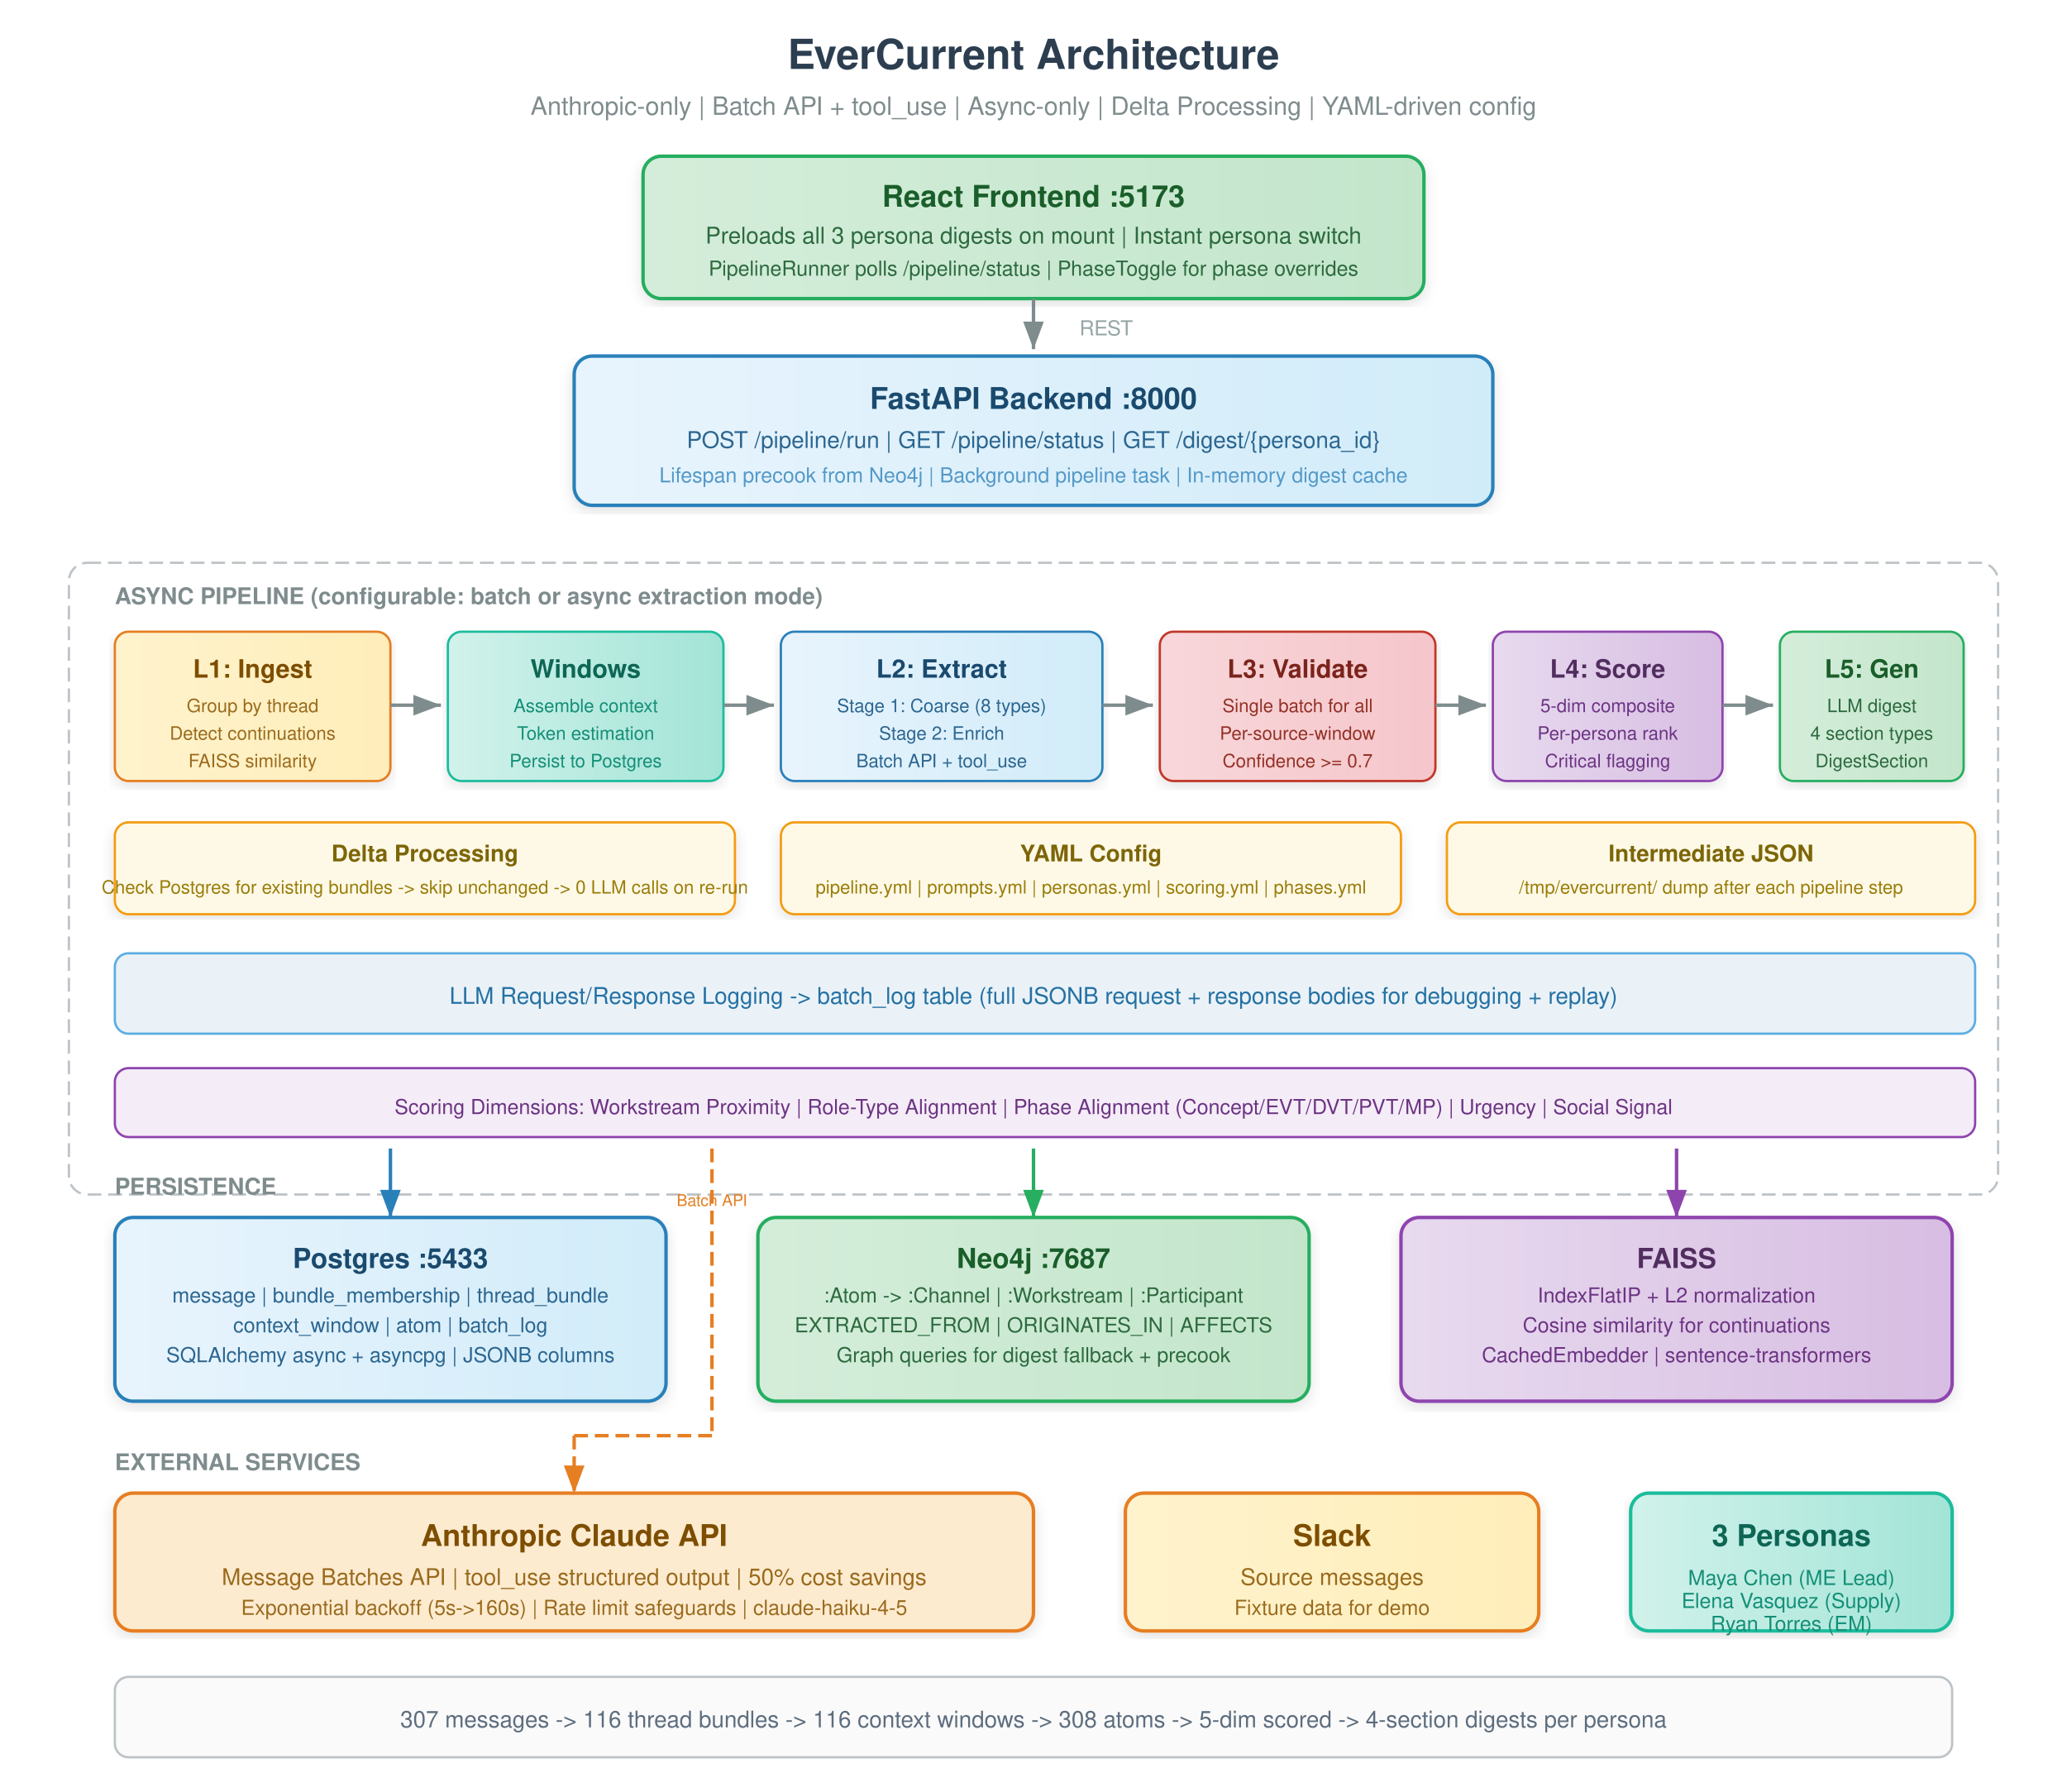
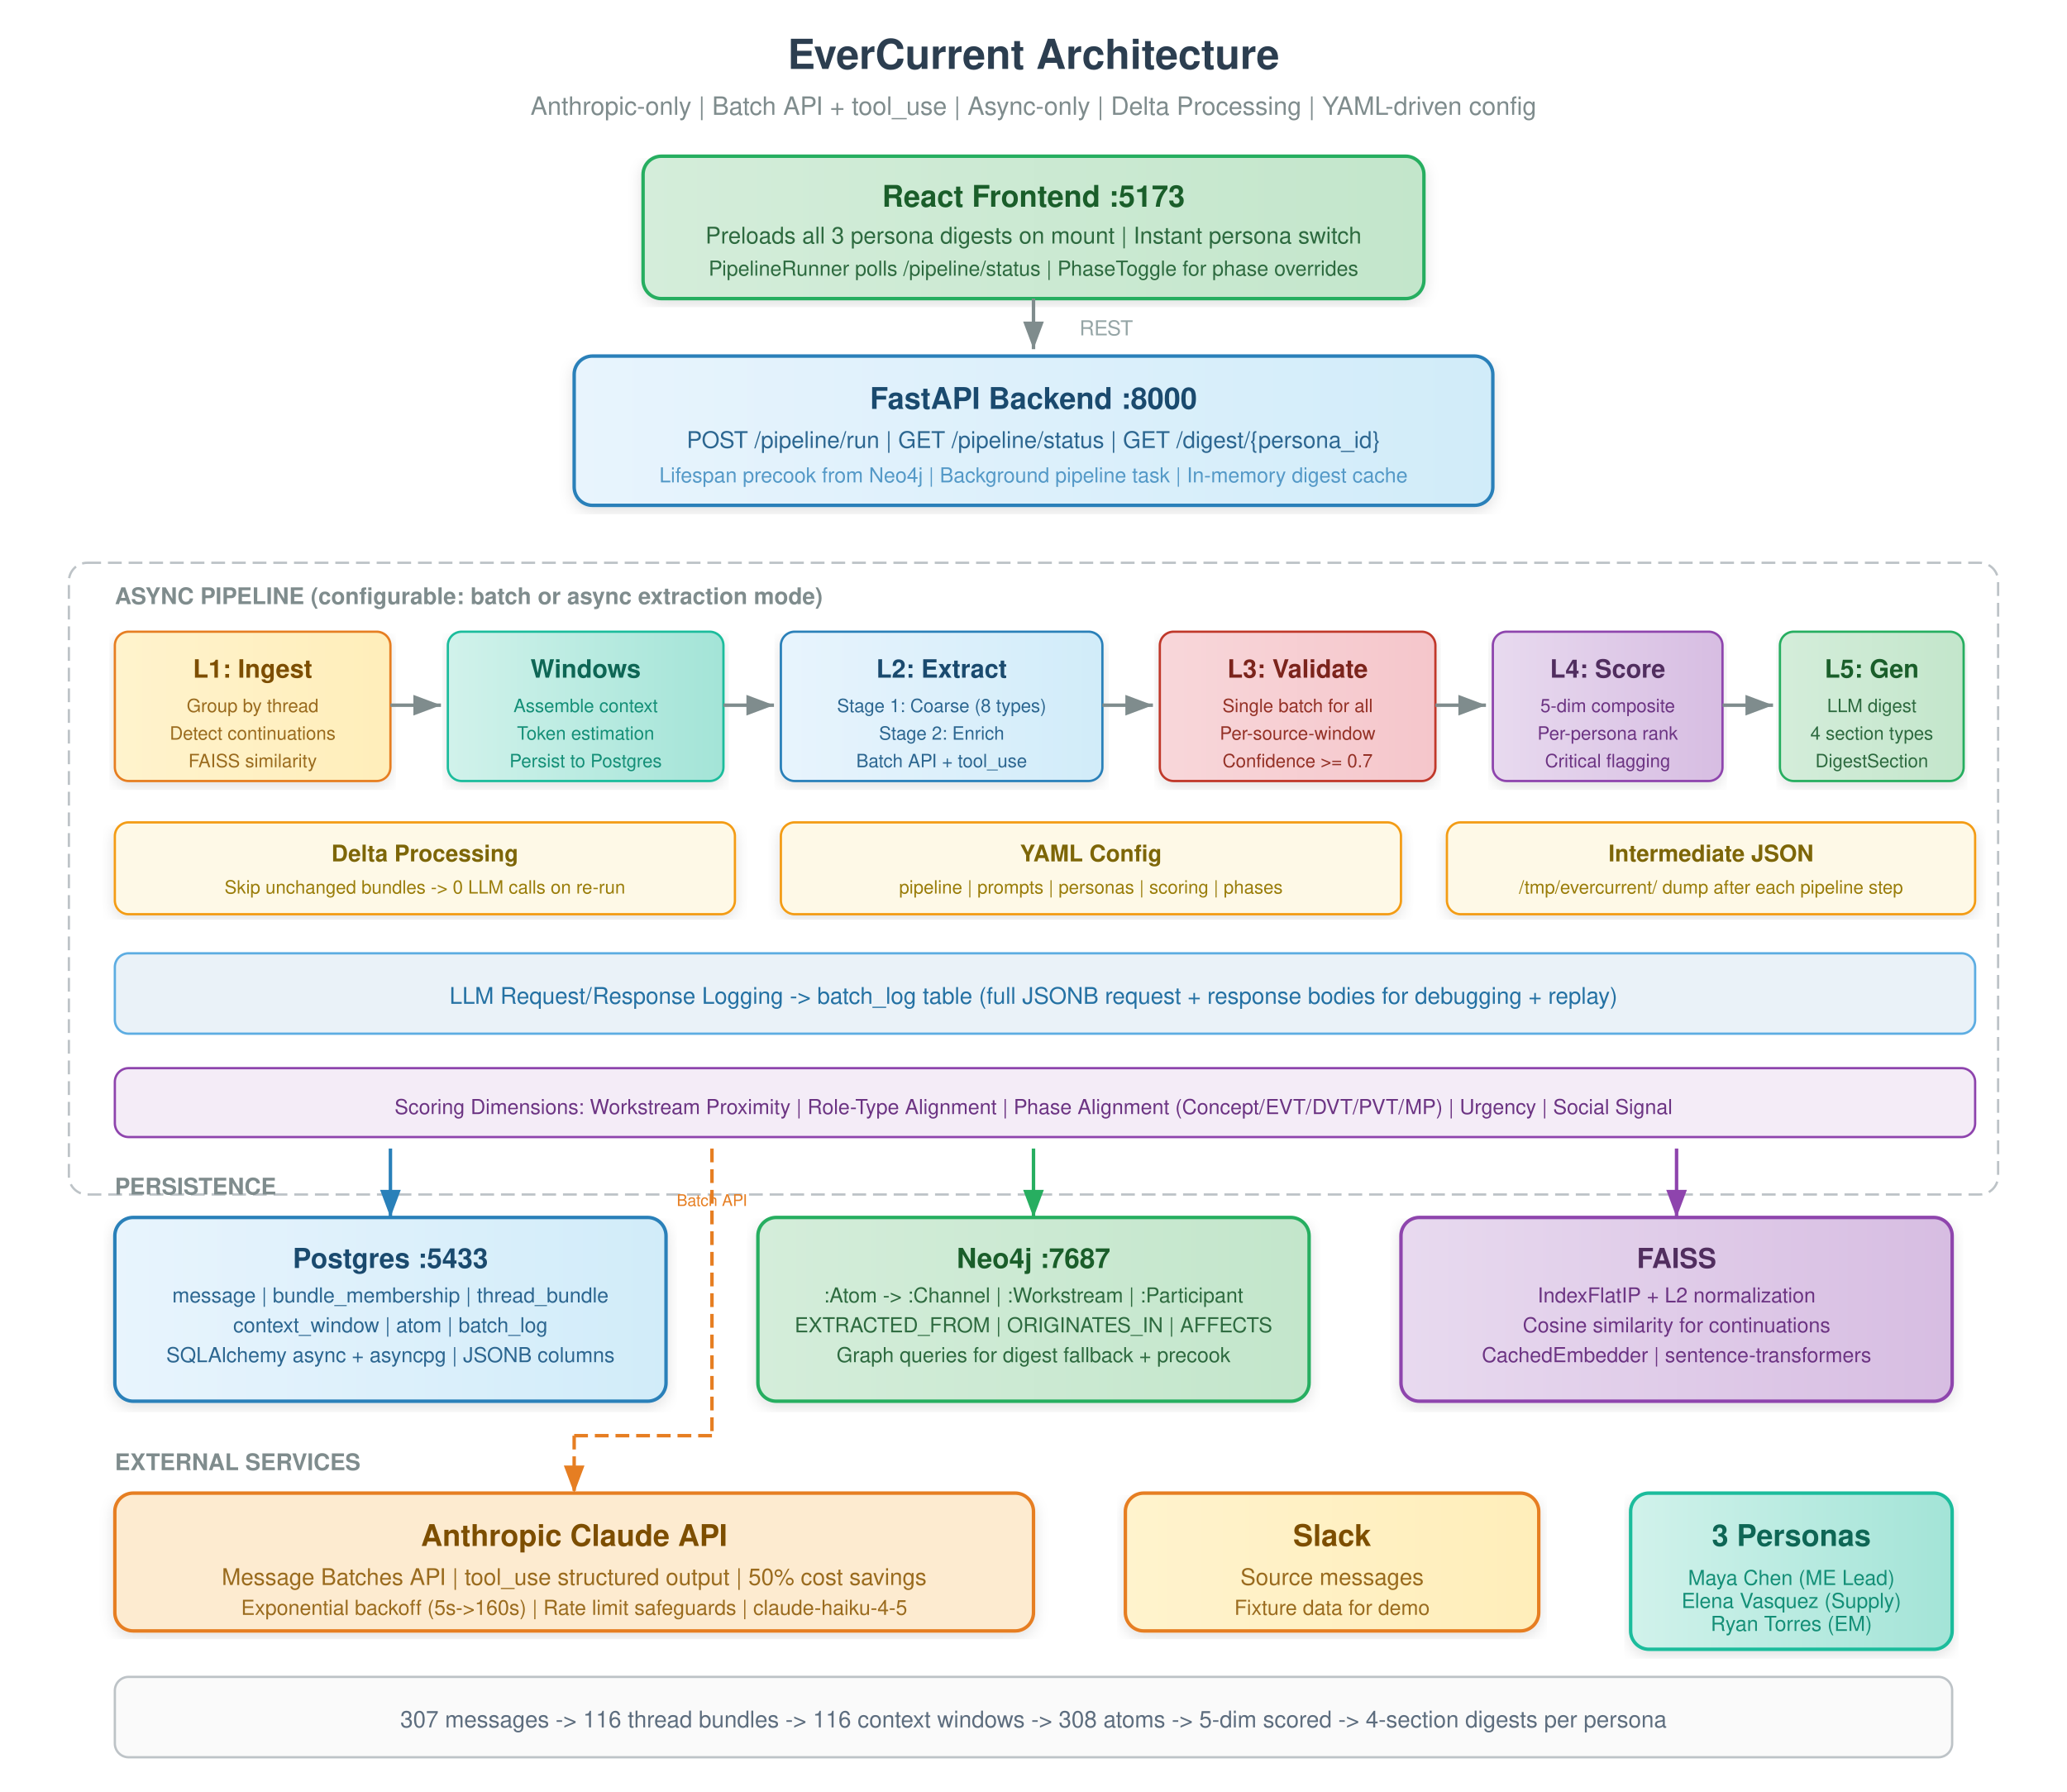
<svg xmlns="http://www.w3.org/2000/svg" viewBox="0 0 900 780" font-family="'Segoe UI', Helvetica, Arial, sans-serif">
  <defs>
    <linearGradient id="blueGrad" x1="0%" y1="0%" x2="100%" y2="0%">
      <stop offset="0%" stop-color="#e8f4fd" />
      <stop offset="100%" stop-color="#d1ecf9" />
    </linearGradient>
    <linearGradient id="greenGrad" x1="0%" y1="0%" x2="100%" y2="0%">
      <stop offset="0%" stop-color="#d4edda" />
      <stop offset="100%" stop-color="#c3e6cb" />
    </linearGradient>
    <linearGradient id="orangeGrad" x1="0%" y1="0%" x2="100%" y2="0%">
      <stop offset="0%" stop-color="#fff3cd" />
      <stop offset="100%" stop-color="#ffeeba" />
    </linearGradient>
    <linearGradient id="redGrad" x1="0%" y1="0%" x2="100%" y2="0%">
      <stop offset="0%" stop-color="#f8d7da" />
      <stop offset="100%" stop-color="#f5c6cb" />
    </linearGradient>
    <linearGradient id="purpleGrad" x1="0%" y1="0%" x2="100%" y2="0%">
      <stop offset="0%" stop-color="#e8daef" />
      <stop offset="100%" stop-color="#d7bde2" />
    </linearGradient>
    <linearGradient id="tealGrad" x1="0%" y1="0%" x2="100%" y2="0%">
      <stop offset="0%" stop-color="#d1f2eb" />
      <stop offset="100%" stop-color="#a3e4d7" />
    </linearGradient>
    <filter id="shadow" x="-2%" y="-2%" width="104%" height="108%">
      <feDropShadow dx="0" dy="2" stdDeviation="3" flood-opacity="0.12" />
    </filter>
    <marker id="arrow" markerWidth="8" markerHeight="6" refX="8" refY="3" orient="auto">
      <polygon points="0 0, 8 3, 0 6" fill="#7f8c8d" />
    </marker>
    <marker id="arrowBlue" markerWidth="8" markerHeight="6" refX="8" refY="3" orient="auto">
      <polygon points="0 0, 8 3, 0 6" fill="#2980b9" />
    </marker>
    <marker id="arrowOrange" markerWidth="8" markerHeight="6" refX="8" refY="3" orient="auto">
      <polygon points="0 0, 8 3, 0 6" fill="#e67e22" />
    </marker>
    <marker id="arrowGreen" markerWidth="8" markerHeight="6" refX="8" refY="3" orient="auto">
      <polygon points="0 0, 8 3, 0 6" fill="#27ae60" />
    </marker>
    <marker id="arrowPurple" markerWidth="8" markerHeight="6" refX="8" refY="3" orient="auto">
      <polygon points="0 0, 8 3, 0 6" fill="#8e44ad" />
    </marker>
  </defs>
  <text x="450" y="30" text-anchor="middle" font-size="18" font-weight="bold" fill="#2c3e50">EverCurrent Architecture</text>
  <text x="450" y="50" text-anchor="middle" font-size="11" fill="#7f8c8d">Anthropic-only | Batch API + tool_use | Async-only | Delta Processing | YAML-driven config</text>
  <rect x="280" y="68" width="340" height="62" rx="8" fill="url(#greenGrad)" stroke="#27ae60" stroke-width="1.5" filter="url(#shadow)" />
  <text x="450" y="90" text-anchor="middle" font-size="13" font-weight="bold" fill="#1a5e2a">React Frontend :5173</text>
  <text x="450" y="106" text-anchor="middle" font-size="10" fill="#2d6a3f">Preloads all 3 persona digests on mount | Instant persona switch</text>
  <text x="450" y="120" text-anchor="middle" font-size="9" fill="#2d6a3f">PipelineRunner polls /pipeline/status | PhaseToggle for phase overrides</text>
  <line x1="450" y1="130" x2="450" y2="152" stroke="#7f8c8d" stroke-width="1.5" marker-end="url(#arrow)" />
  <text x="470" y="146" font-size="9" fill="#95a5a6">REST</text>
  <rect x="250" y="155" width="400" height="65" rx="8" fill="url(#blueGrad)" stroke="#2980b9" stroke-width="1.5" filter="url(#shadow)" />
  <text x="450" y="178" text-anchor="middle" font-size="13" font-weight="bold" fill="#1a4a6e">FastAPI Backend :8000</text>
  <text x="450" y="195" text-anchor="middle" font-size="10" fill="#2c6690">POST /pipeline/run | GET /pipeline/status | GET /digest/{persona_id}</text>
  <text x="450" y="210" text-anchor="middle" font-size="9" fill="#5499c7">Lifespan precook from Neo4j | Background pipeline task | In-memory digest cache</text>
  <rect x="30" y="245" width="840" height="275" rx="8" fill="none" stroke="#bdc3c7" stroke-width="1" stroke-dasharray="6,3" />
  <text x="50" y="263" font-size="10" font-weight="bold" fill="#7f8c8d">ASYNC PIPELINE (configurable: batch or async extraction mode)</text>
  <rect x="50" y="275" width="120" height="65" rx="6" fill="url(#orangeGrad)" stroke="#e67e22" stroke-width="1" filter="url(#shadow)" />
  <text x="110" y="295" text-anchor="middle" font-size="11" font-weight="bold" fill="#7d4e00">L1: Ingest</text>
  <text x="110" y="310" text-anchor="middle" font-size="8" fill="#9a6b1e">Group by thread</text>
  <text x="110" y="322" text-anchor="middle" font-size="8" fill="#9a6b1e">Detect continuations</text>
  <text x="110" y="334" text-anchor="middle" font-size="8" fill="#9a6b1e">FAISS similarity</text>
  <line x1="170" y1="307" x2="192" y2="307" stroke="#7f8c8d" stroke-width="1.5" marker-end="url(#arrow)" />
  <rect x="195" y="275" width="120" height="65" rx="6" fill="url(#tealGrad)" stroke="#1abc9c" stroke-width="1" filter="url(#shadow)" />
  <text x="255" y="295" text-anchor="middle" font-size="11" font-weight="bold" fill="#0e6655">Windows</text>
  <text x="255" y="310" text-anchor="middle" font-size="8" fill="#148f77">Assemble context</text>
  <text x="255" y="322" text-anchor="middle" font-size="8" fill="#148f77">Token estimation</text>
  <text x="255" y="334" text-anchor="middle" font-size="8" fill="#148f77">Persist to Postgres</text>
  <line x1="315" y1="307" x2="337" y2="307" stroke="#7f8c8d" stroke-width="1.5" marker-end="url(#arrow)" />
  <rect x="340" y="275" width="140" height="65" rx="6" fill="url(#blueGrad)" stroke="#2980b9" stroke-width="1" filter="url(#shadow)" />
  <text x="410" y="295" text-anchor="middle" font-size="11" font-weight="bold" fill="#1a4a6e">L2: Extract</text>
  <text x="410" y="310" text-anchor="middle" font-size="8" fill="#2c6690">Stage 1: Coarse (8 types)</text>
  <text x="410" y="322" text-anchor="middle" font-size="8" fill="#2c6690">Stage 2: Enrich</text>
  <text x="410" y="334" text-anchor="middle" font-size="8" fill="#2c6690">Batch API + tool_use</text>
  <line x1="480" y1="307" x2="502" y2="307" stroke="#7f8c8d" stroke-width="1.5" marker-end="url(#arrow)" />
  <rect x="505" y="275" width="120" height="65" rx="6" fill="url(#redGrad)" stroke="#c0392b" stroke-width="1" filter="url(#shadow)" />
  <text x="565" y="295" text-anchor="middle" font-size="11" font-weight="bold" fill="#7b241c">L3: Validate</text>
  <text x="565" y="310" text-anchor="middle" font-size="8" fill="#943126">Single batch for all</text>
  <text x="565" y="322" text-anchor="middle" font-size="8" fill="#943126">Per-source-window</text>
  <text x="565" y="334" text-anchor="middle" font-size="8" fill="#943126">Confidence &gt;= 0.7</text>
  <line x1="625" y1="307" x2="647" y2="307" stroke="#7f8c8d" stroke-width="1.5" marker-end="url(#arrow)" />
  <rect x="650" y="275" width="100" height="65" rx="6" fill="url(#purpleGrad)" stroke="#8e44ad" stroke-width="1" filter="url(#shadow)" />
  <text x="700" y="295" text-anchor="middle" font-size="11" font-weight="bold" fill="#512e5f">L4: Score</text>
  <text x="700" y="310" text-anchor="middle" font-size="8" fill="#6c3483">5-dim composite</text>
  <text x="700" y="322" text-anchor="middle" font-size="8" fill="#6c3483">Per-persona rank</text>
  <text x="700" y="334" text-anchor="middle" font-size="8" fill="#6c3483">Critical flagging</text>
  <line x1="750" y1="307" x2="772" y2="307" stroke="#7f8c8d" stroke-width="1.5" marker-end="url(#arrow)" />
  <rect x="775" y="275" width="80" height="65" rx="6" fill="url(#greenGrad)" stroke="#27ae60" stroke-width="1" filter="url(#shadow)" />
  <text x="815" y="295" text-anchor="middle" font-size="11" font-weight="bold" fill="#1a5e2a">L5: Gen</text>
  <text x="815" y="310" text-anchor="middle" font-size="8" fill="#2d6a3f">LLM digest</text>
  <text x="815" y="322" text-anchor="middle" font-size="8" fill="#2d6a3f">4 section types</text>
  <text x="815" y="334" text-anchor="middle" font-size="8" fill="#2d6a3f">DigestSection</text>
  <rect x="50" y="358" width="270" height="40" rx="6" fill="#fef9e7" stroke="#f39c12" stroke-width="1" filter="url(#shadow)" />
  <text x="185" y="375" text-anchor="middle" font-size="10" font-weight="bold" fill="#7d6608">Delta Processing</text>
-   <text x="185" y="389" text-anchor="middle" font-size="8" fill="#9a7d0a">Check Postgres for existing bundles -&gt; skip unchanged -&gt; 0 LLM calls on re-run</text>
+   <text x="185" y="389" text-anchor="middle" font-size="8" fill="#9a7d0a">Skip unchanged bundles -&gt; 0 LLM calls on re-run</text>
  <rect x="340" y="358" width="270" height="40" rx="6" fill="#fef9e7" stroke="#f39c12" stroke-width="1" filter="url(#shadow)" />
  <text x="475" y="375" text-anchor="middle" font-size="10" font-weight="bold" fill="#7d6608">YAML Config</text>
-   <text x="475" y="389" text-anchor="middle" font-size="8" fill="#9a7d0a">pipeline.yml | prompts.yml | personas.yml | scoring.yml | phases.yml</text>
+   <text x="475" y="389" text-anchor="middle" font-size="8" fill="#9a7d0a">pipeline | prompts | personas | scoring | phases</text>
  <rect x="630" y="358" width="230" height="40" rx="6" fill="#fef9e7" stroke="#f39c12" stroke-width="1" filter="url(#shadow)" />
  <text x="745" y="375" text-anchor="middle" font-size="10" font-weight="bold" fill="#7d6608">Intermediate JSON</text>
  <text x="745" y="389" text-anchor="middle" font-size="8" fill="#9a7d0a">/tmp/evercurrent/ dump after each pipeline step</text>
  <rect x="50" y="415" width="810" height="35" rx="6" fill="#eaf2f8" stroke="#5dade2" stroke-width="1" />
  <text x="450" y="437" text-anchor="middle" font-size="10" fill="#2471a3">LLM Request/Response Logging -&gt; batch_log table (full JSONB request + response bodies for debugging + replay)</text>
  <rect x="50" y="465" width="810" height="30" rx="6" fill="#f4ecf7" stroke="#8e44ad" stroke-width="1" />
  <text x="450" y="485" text-anchor="middle" font-size="9" fill="#6c3483">Scoring Dimensions: Workstream Proximity | Role-Type Alignment | Phase Alignment (Concept/EVT/DVT/PVT/MP) | Urgency | Social Signal</text>
  <text x="50" y="520" font-size="10" font-weight="bold" fill="#7f8c8d">PERSISTENCE</text>
  <rect x="50" y="530" width="240" height="80" rx="8" fill="url(#blueGrad)" stroke="#2980b9" stroke-width="1.5" filter="url(#shadow)" />
  <text x="170" y="552" text-anchor="middle" font-size="12" font-weight="bold" fill="#1a4a6e">Postgres :5433</text>
  <text x="170" y="567" text-anchor="middle" font-size="9" fill="#2c6690">message | bundle_membership | thread_bundle</text>
  <text x="170" y="580" text-anchor="middle" font-size="9" fill="#2c6690">context_window | atom | batch_log</text>
  <text x="170" y="593" text-anchor="middle" font-size="9" fill="#2c6690">SQLAlchemy async + asyncpg | JSONB columns</text>
  <rect x="330" y="530" width="240" height="80" rx="8" fill="url(#greenGrad)" stroke="#27ae60" stroke-width="1.5" filter="url(#shadow)" />
  <text x="450" y="552" text-anchor="middle" font-size="12" font-weight="bold" fill="#1a5e2a">Neo4j :7687</text>
  <text x="450" y="567" text-anchor="middle" font-size="9" fill="#2d6a3f">:Atom -&gt; :Channel | :Workstream | :Participant</text>
  <text x="450" y="580" text-anchor="middle" font-size="9" fill="#2d6a3f">EXTRACTED_FROM | ORIGINATES_IN | AFFECTS</text>
  <text x="450" y="593" text-anchor="middle" font-size="9" fill="#2d6a3f">Graph queries for digest fallback + precook</text>
  <rect x="610" y="530" width="240" height="80" rx="8" fill="url(#purpleGrad)" stroke="#8e44ad" stroke-width="1.5" filter="url(#shadow)" />
  <text x="730" y="552" text-anchor="middle" font-size="12" font-weight="bold" fill="#512e5f">FAISS</text>
  <text x="730" y="567" text-anchor="middle" font-size="9" fill="#6c3483">IndexFlatIP + L2 normalization</text>
  <text x="730" y="580" text-anchor="middle" font-size="9" fill="#6c3483">Cosine similarity for continuations</text>
  <text x="730" y="593" text-anchor="middle" font-size="9" fill="#6c3483">CachedEmbedder | sentence-transformers</text>
  <line x1="170" y1="500" x2="170" y2="530" stroke="#2980b9" stroke-width="1.5" marker-end="url(#arrowBlue)" />
  <line x1="450" y1="500" x2="450" y2="530" stroke="#27ae60" stroke-width="1.5" marker-end="url(#arrowGreen)" />
  <line x1="730" y1="500" x2="730" y2="530" stroke="#8e44ad" stroke-width="1.5" marker-end="url(#arrowPurple)" />
  <text x="50" y="640" font-size="10" font-weight="bold" fill="#7f8c8d">EXTERNAL SERVICES</text>
  <rect x="50" y="650" width="400" height="60" rx="8" fill="#fdebd0" stroke="#e67e22" stroke-width="1.5" filter="url(#shadow)" />
  <text x="250" y="673" text-anchor="middle" font-size="13" font-weight="bold" fill="#7d4e00">Anthropic Claude API</text>
  <text x="250" y="690" text-anchor="middle" font-size="10" fill="#9a6b1e">Message Batches API | tool_use structured output | 50% cost savings</text>
  <text x="250" y="703" text-anchor="middle" font-size="9" fill="#9a6b1e">Exponential backoff (5s-&gt;160s) | Rate limit safeguards | claude-haiku-4-5</text>
  <rect x="490" y="650" width="180" height="60" rx="8" fill="url(#orangeGrad)" stroke="#e67e22" stroke-width="1.5" filter="url(#shadow)" />
  <text x="580" y="673" text-anchor="middle" font-size="13" font-weight="bold" fill="#7d4e00">Slack</text>
  <text x="580" y="690" text-anchor="middle" font-size="10" fill="#9a6b1e">Source messages</text>
  <text x="580" y="703" text-anchor="middle" font-size="9" fill="#9a6b1e">Fixture data for demo</text>
-   <rect x="710" y="650" width="140" height="60" rx="8" fill="url(#tealGrad)" stroke="#1abc9c" stroke-width="1.5" filter="url(#shadow)" />
+   <rect x="710" y="650" width="140" height="68" rx="8" fill="url(#tealGrad)" stroke="#1abc9c" stroke-width="1.5" filter="url(#shadow)" />
  <text x="780" y="673" text-anchor="middle" font-size="13" font-weight="bold" fill="#0e6655">3 Personas</text>
  <text x="780" y="690" text-anchor="middle" font-size="9" fill="#148f77">Maya Chen (ME Lead)</text>
  <text x="780" y="700" text-anchor="middle" font-size="9" fill="#148f77">Elena Vasquez (Supply)</text>
  <text x="780" y="710" text-anchor="middle" font-size="9" fill="#148f77">Ryan Torres (EM)</text>
  <line x1="310" y1="500" x2="310" y2="625" stroke="#e67e22" stroke-width="1.5" stroke-dasharray="6,3" />
  <line x1="310" y1="625" x2="250" y2="625" stroke="#e67e22" stroke-width="1.5" stroke-dasharray="6,3" />
  <line x1="250" y1="625" x2="250" y2="650" stroke="#e67e22" stroke-width="1.5" stroke-dasharray="6,3" marker-end="url(#arrowOrange)" />
  <text x="310" y="525" text-anchor="middle" font-size="7" fill="#e67e22">Batch API</text>
  <rect x="50" y="730" width="800" height="35" rx="6" fill="#fafafa" stroke="#bdc3c7" stroke-width="1" />
  <text x="450" y="752" text-anchor="middle" font-size="10" fill="#5d6d7e">307 messages -&gt; 116 thread bundles -&gt; 116 context windows -&gt; 308 atoms -&gt; 5-dim scored -&gt; 4-section digests per persona</text>
</svg>
